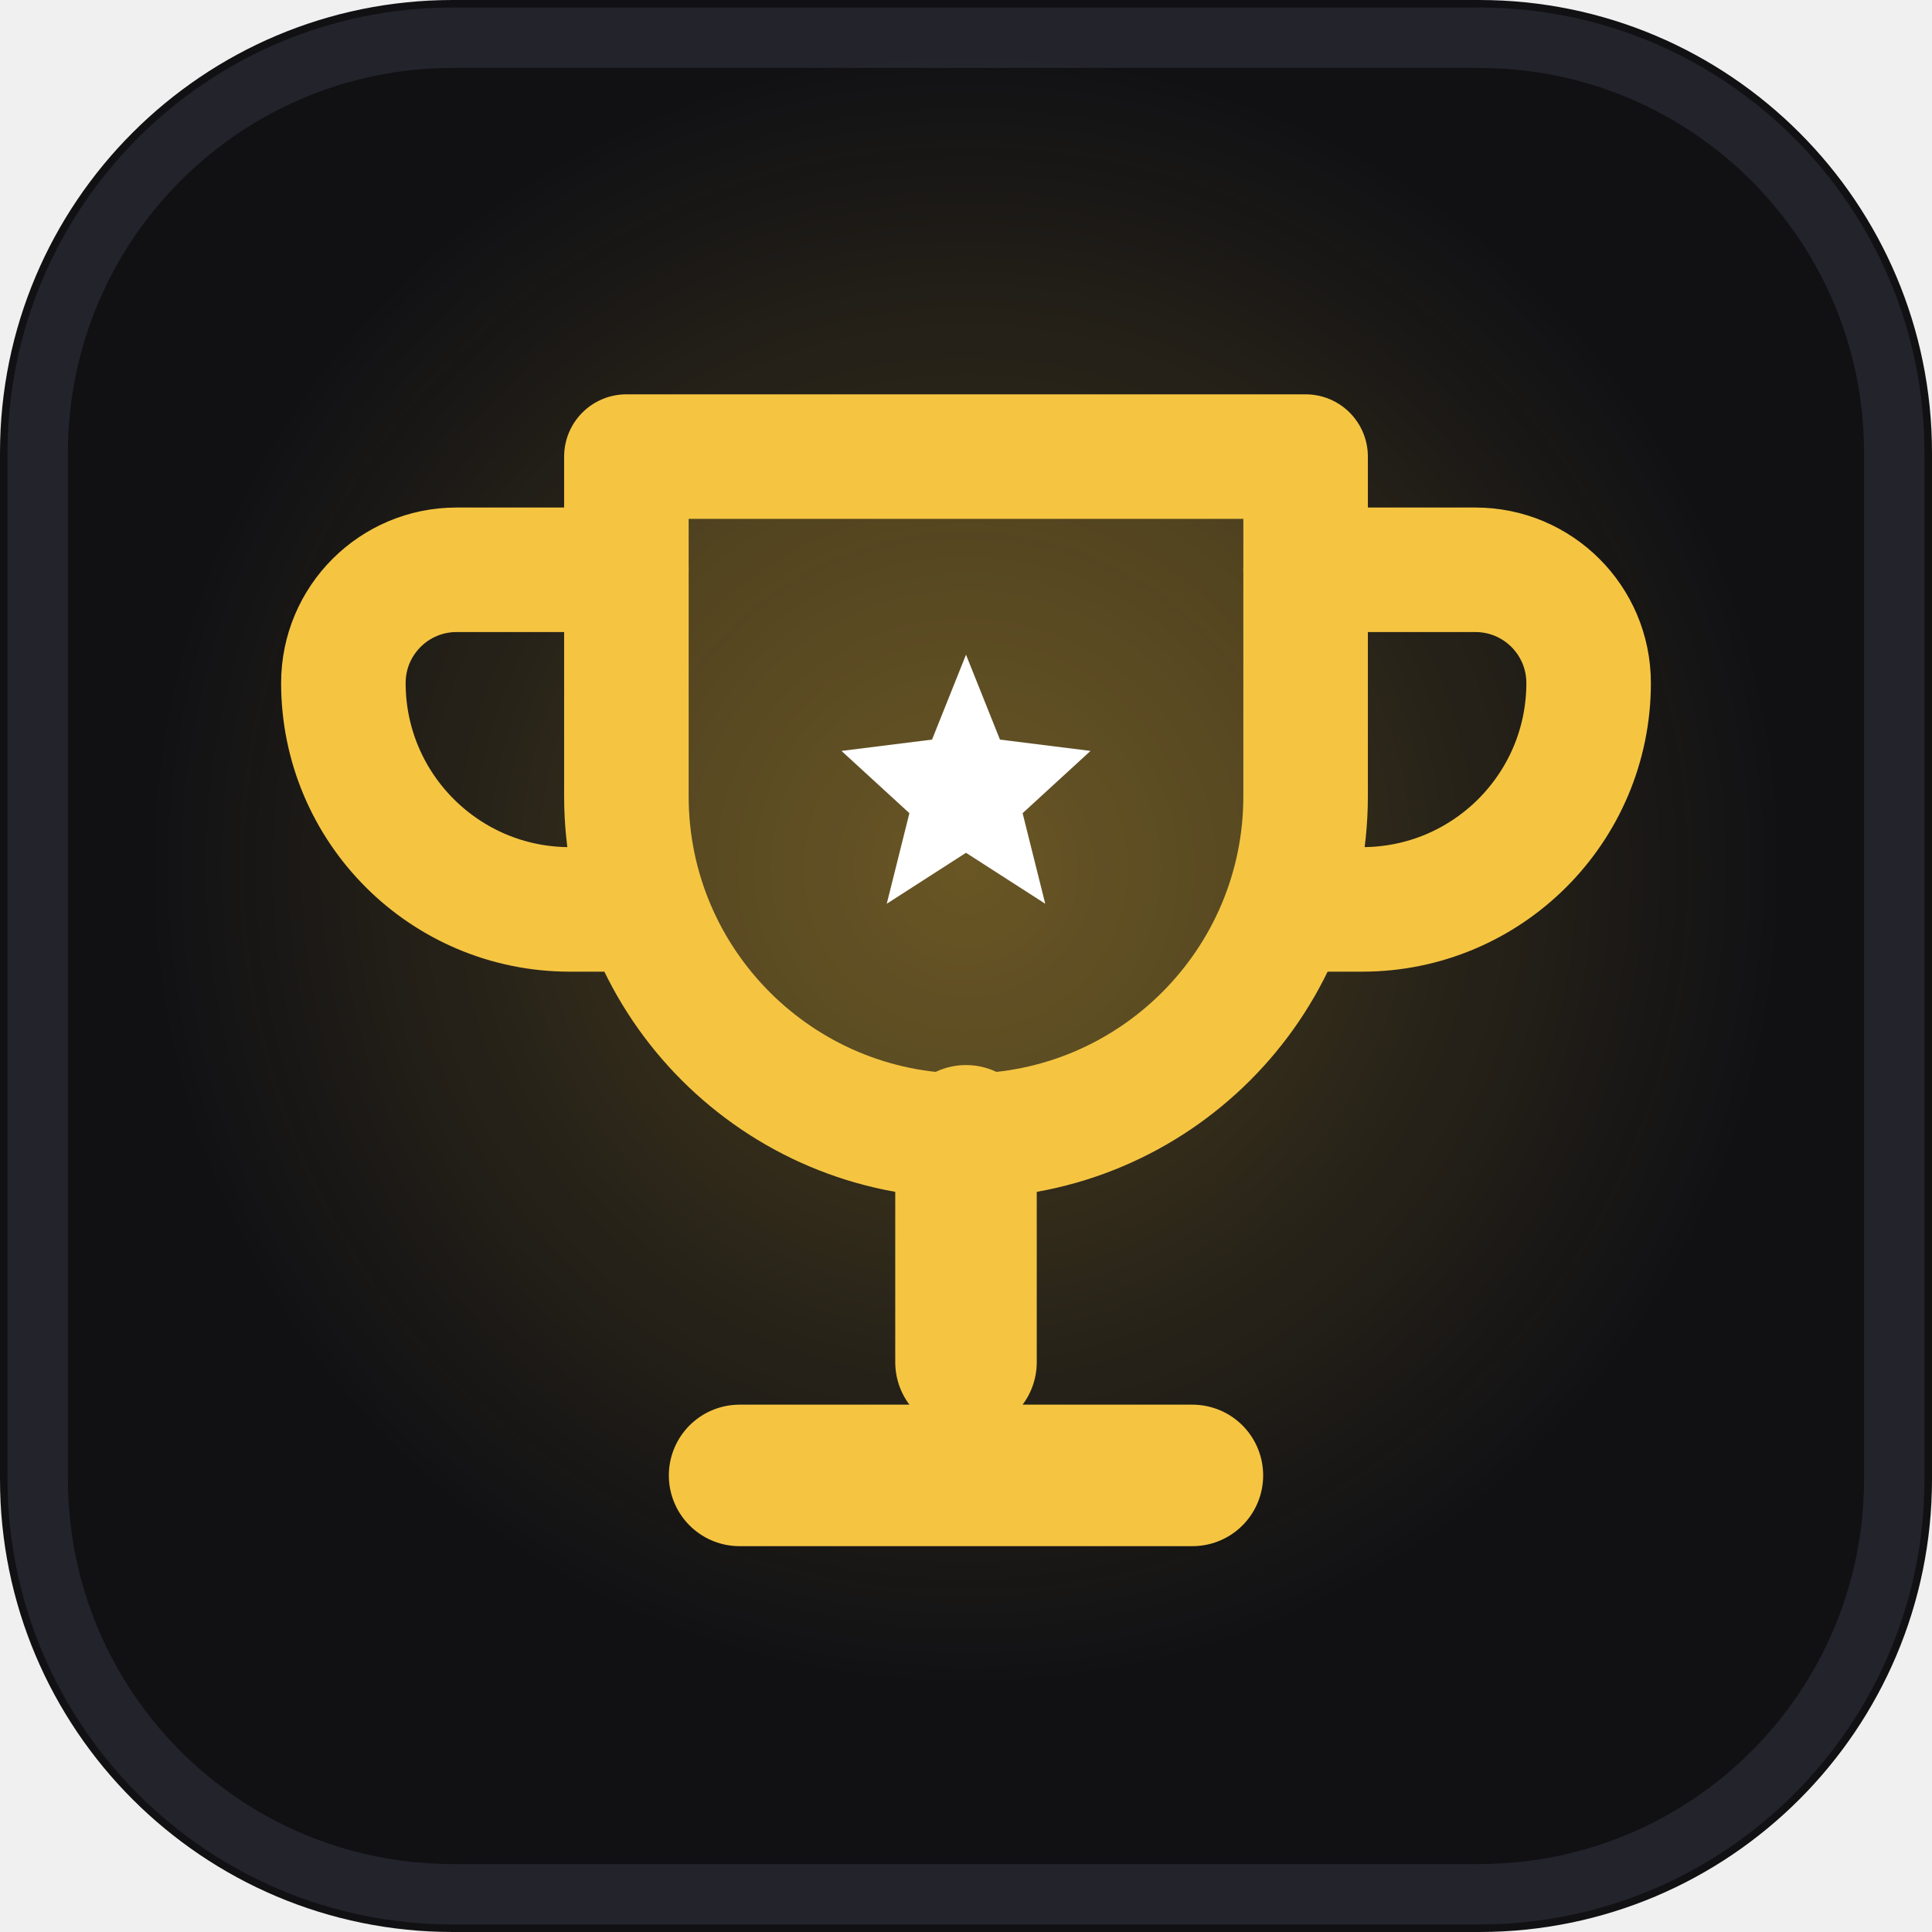
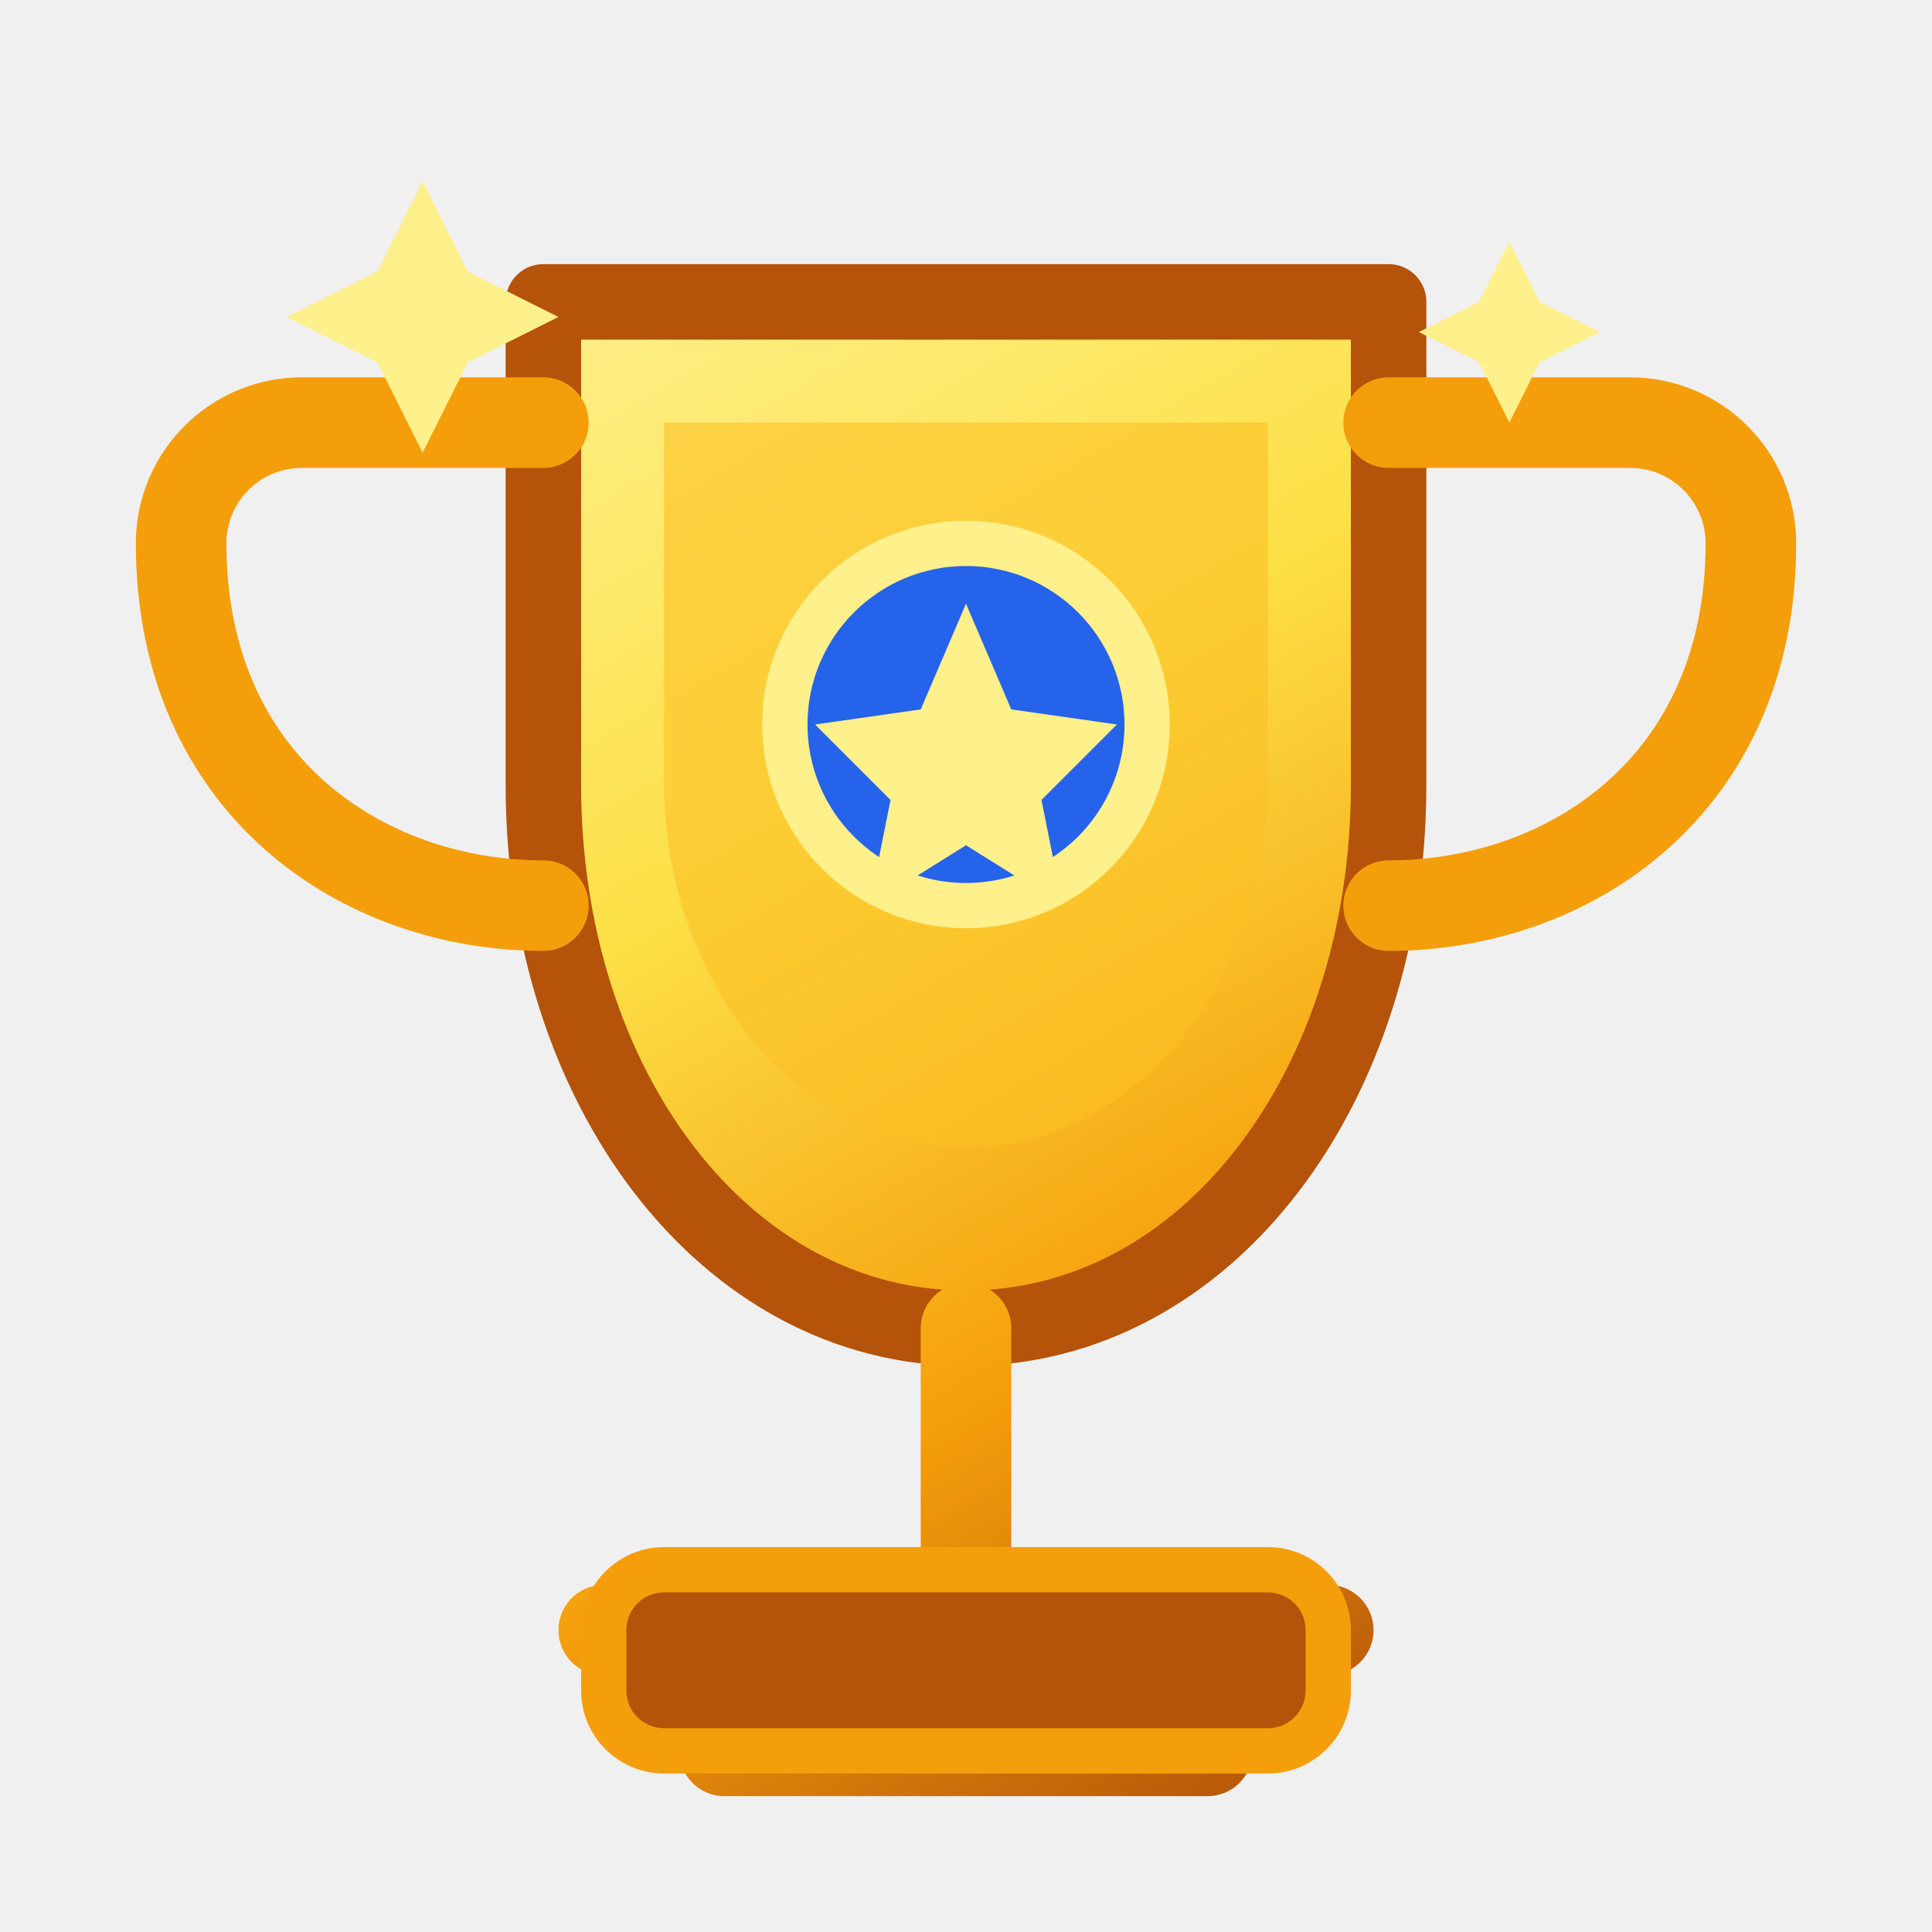
- <svg xmlns="http://www.w3.org/2000/svg" viewBox="0 0 512 512" width="100%" height="100%">
-   <rect width="512" height="512" rx="120" fill="#111114" />
-   <rect x="10" y="10" width="492" height="492" rx="110" fill="none" stroke="#23232C" stroke-width="16" />
-   <radialGradient id="lead-glow" cx="50%" cy="45%" r="42%">
-     <stop offset="0%" stop-color="#F5C542" stop-opacity="0.25" />
-     <stop offset="100%" stop-color="#F5C542" stop-opacity="0" />
-   </radialGradient>
-   <rect width="512" height="512" rx="120" fill="url(#lead-glow)" />
-   <g transform="translate(256, 256) scale(15)" stroke="#F5C542" stroke-width="2.2" stroke-linecap="round" stroke-linejoin="round" fill="none">
-     <g transform="translate(-12, -12)">
-       <path d="M6 9a6 6 0 0 0 12 0V3H6v6z" fill="#F5C542" fill-opacity="0.18" />
-       <path d="M6 5H3a2 2 0 0 0-2 2 4 4 0 0 0 4 4h1" />
-       <path d="M18 5h3a2 2 0 0 1 2 2 4 4 0 0 1-4 4h-1" />
-       <path d="M12 15v4" stroke-width="2.5" />
-       <path d="M8 21h8" stroke-width="2.5" />
-       <polygon points="12 6.5 12.6 8 14.2 8.2 13 9.3 13.4 10.9 12 10 10.6 10.9 11 9.3 9.8 8.2 11.4 8" fill="#FFF" stroke="none" />
-     </g>
-   </g>
+ <svg xmlns="http://www.w3.org/2000/svg" viewBox="0 0 64 64" width="100%" height="100%" fill="none">
+   <path d="M18 10h28v16c0 10-6 18-14 18s-14-8-14-18V10z" fill="url(#lead-gold-grad)" stroke="#B45309" stroke-width="2.5" stroke-linejoin="round" />
+   <path d="M22 14h20v12c0 6-4 12-10 12s-10-6-10-12V14z" fill="#FBBF24" opacity="0.6" />
+   <path d="M18 14H10a4 4 0 0 0-4 4c0 8 6 12 12 12h0" stroke="#F59E0B" stroke-width="3" stroke-linecap="round" />
+   <path d="M46 14h8a4 4 0 0 1 4 4c0 8-6 12-12 12h0" stroke="#F59E0B" stroke-width="3" stroke-linecap="round" />
+   <path d="M32 44v8M24 58h16M20 54h24" stroke="url(#lead-gold-grad)" stroke-width="3" stroke-linecap="round" />
+   <rect x="20" y="52" width="24" height="6" rx="2" fill="#B45309" stroke="#F59E0B" stroke-width="1.5" />
+   <circle cx="32" cy="24" r="6" fill="#2563EB" stroke="#FEF08A" stroke-width="1.5" />
+   <polygon points="32,20 33.5,23.5 37,24 34.5,26.5 35.2,30 32,28 28.8,30 29.5,26.5 27,24 30.5,23.5" fill="#FEF08A" />
+   <path d="M14 6l1.5 3 3 1.5-3 1.5-1.5 3-1.5-3-3-1.5 3-1.5z" fill="#FEF08A" />
+   <path d="M50 8l1 2 2 1-2 1-1 2-1-2-2-1 2-1z" fill="#FEF08A" />
+   <defs>
+     <linearGradient id="lead-gold-grad" x1="18" y1="10" x2="46" y2="58" gradientUnits="userSpaceOnUse">
+       <stop offset="0%" stop-color="#FEF08A" />
+       <stop offset="35%" stop-color="#FDE047" />
+       <stop offset="70%" stop-color="#F59E0B" />
+       <stop offset="100%" stop-color="#B45309" />
+     </linearGradient>
+   </defs>
</svg>
